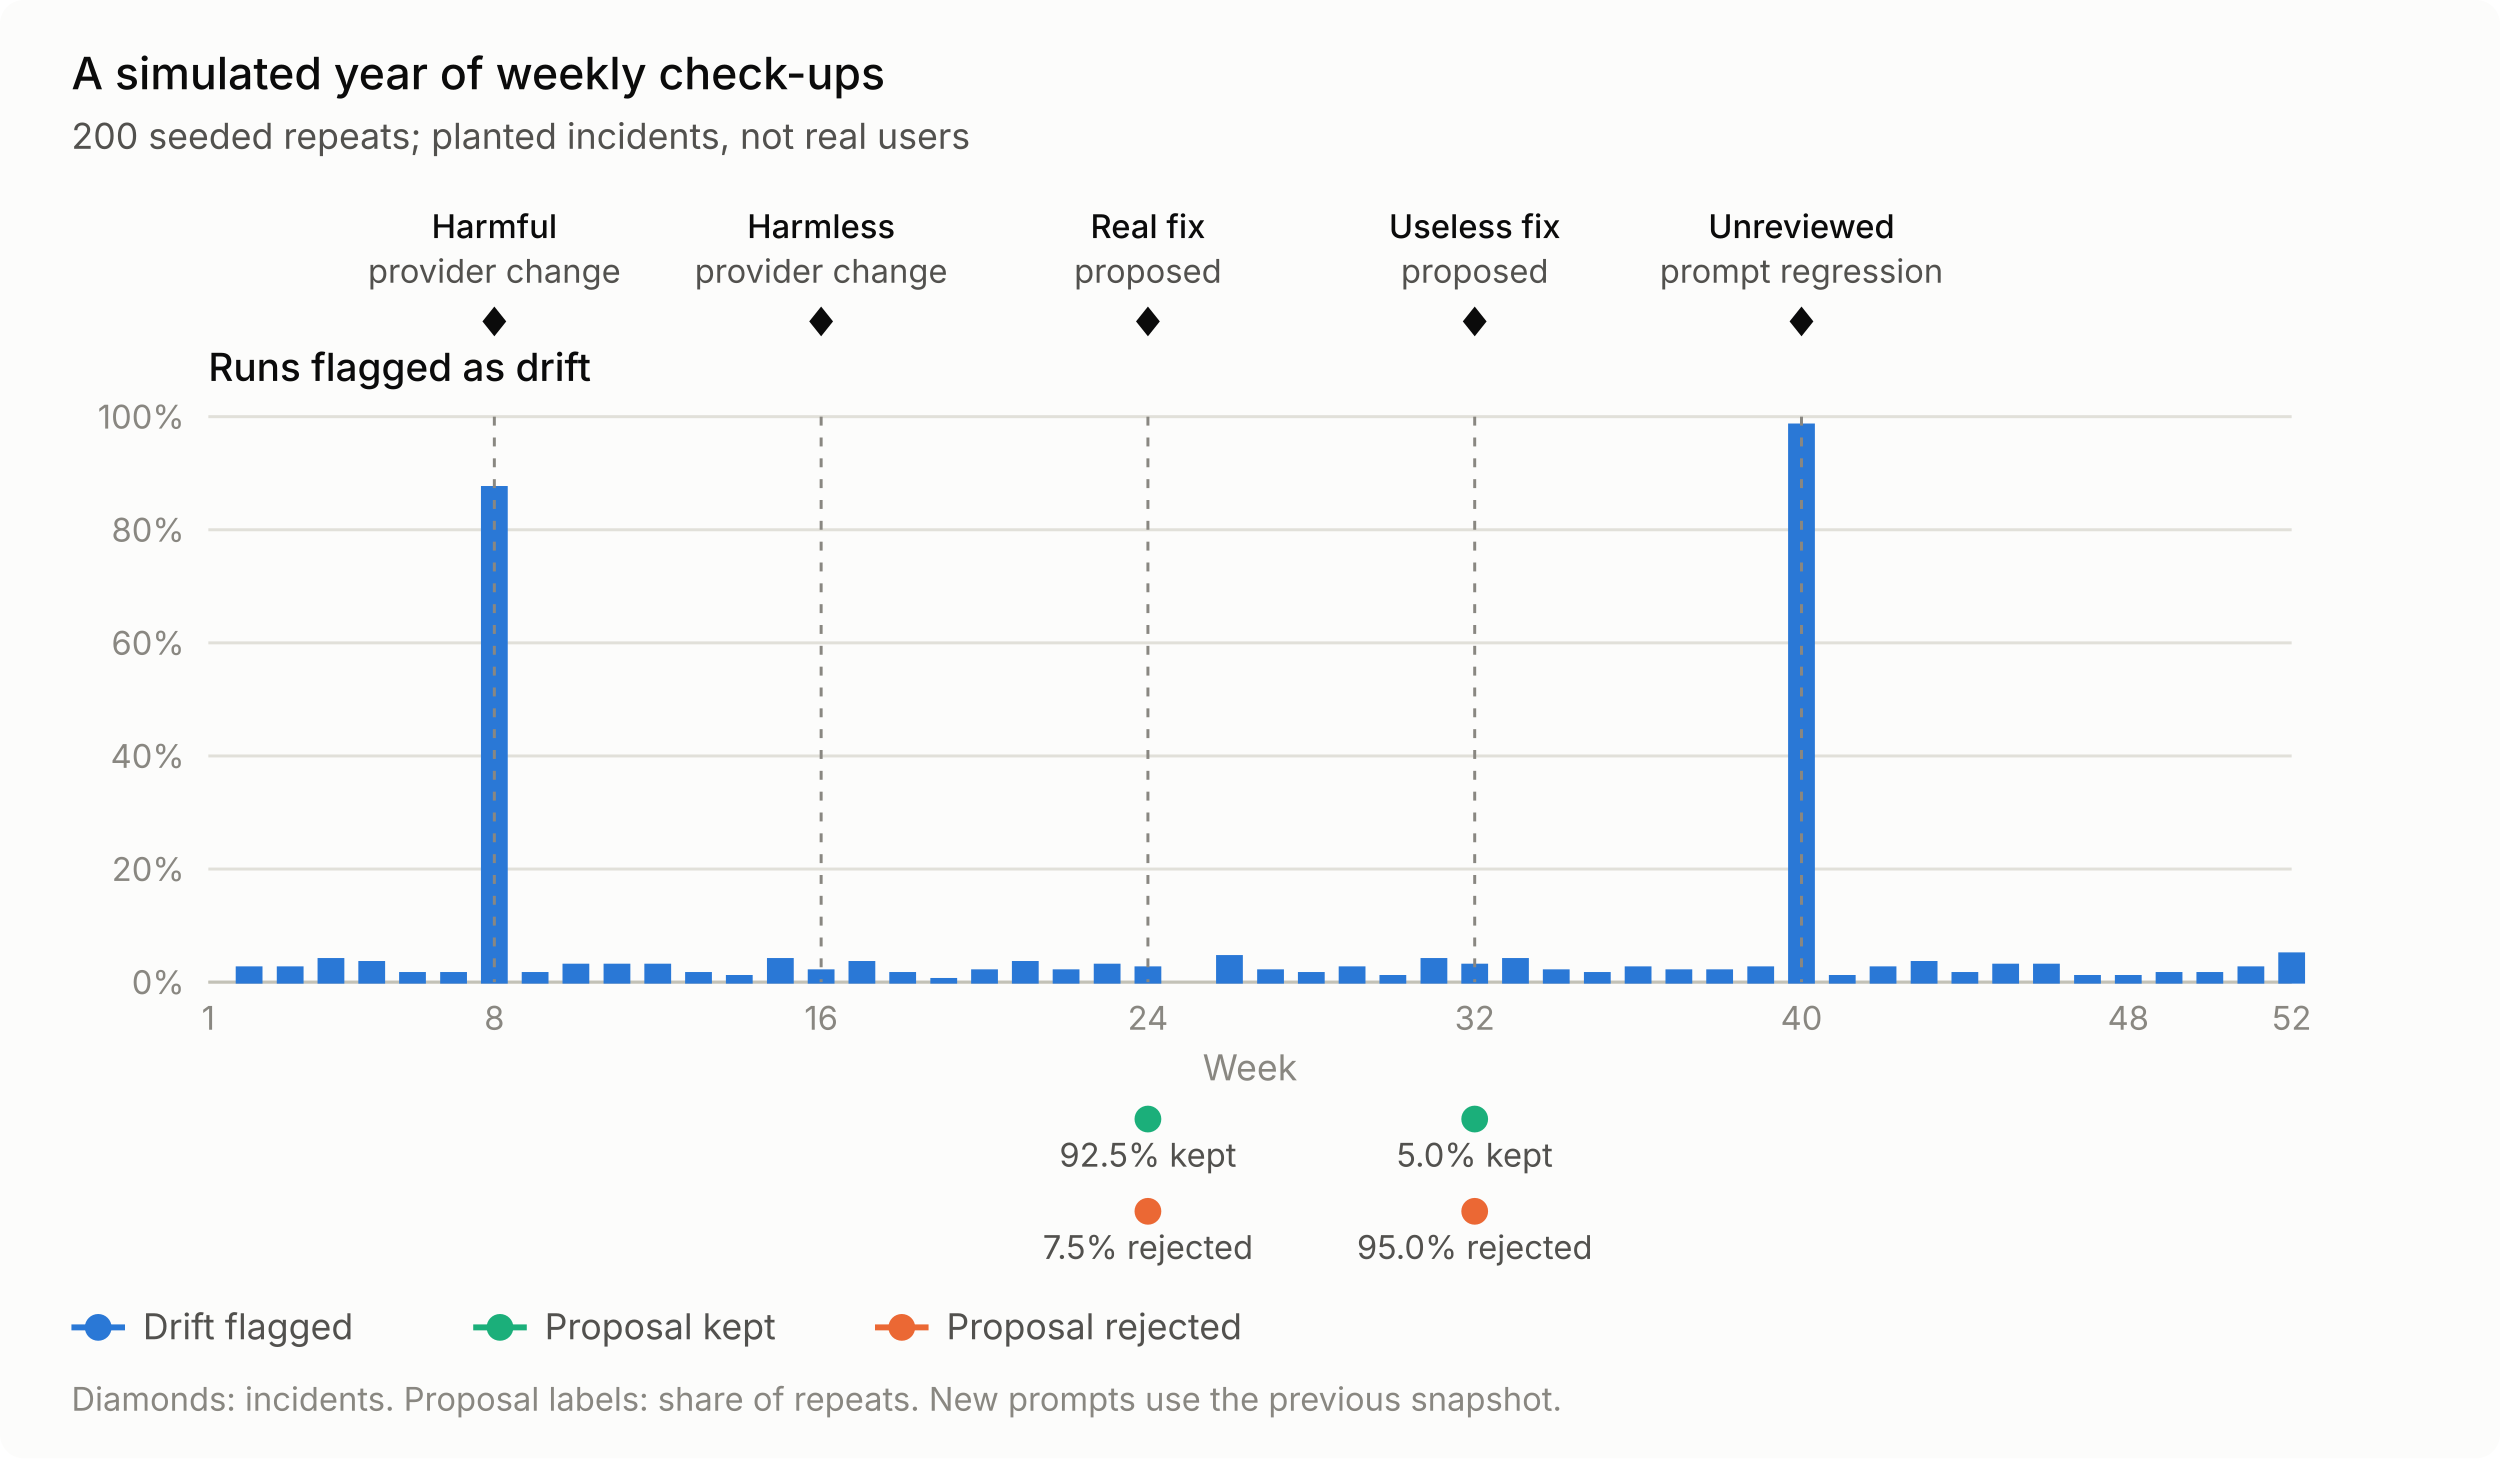
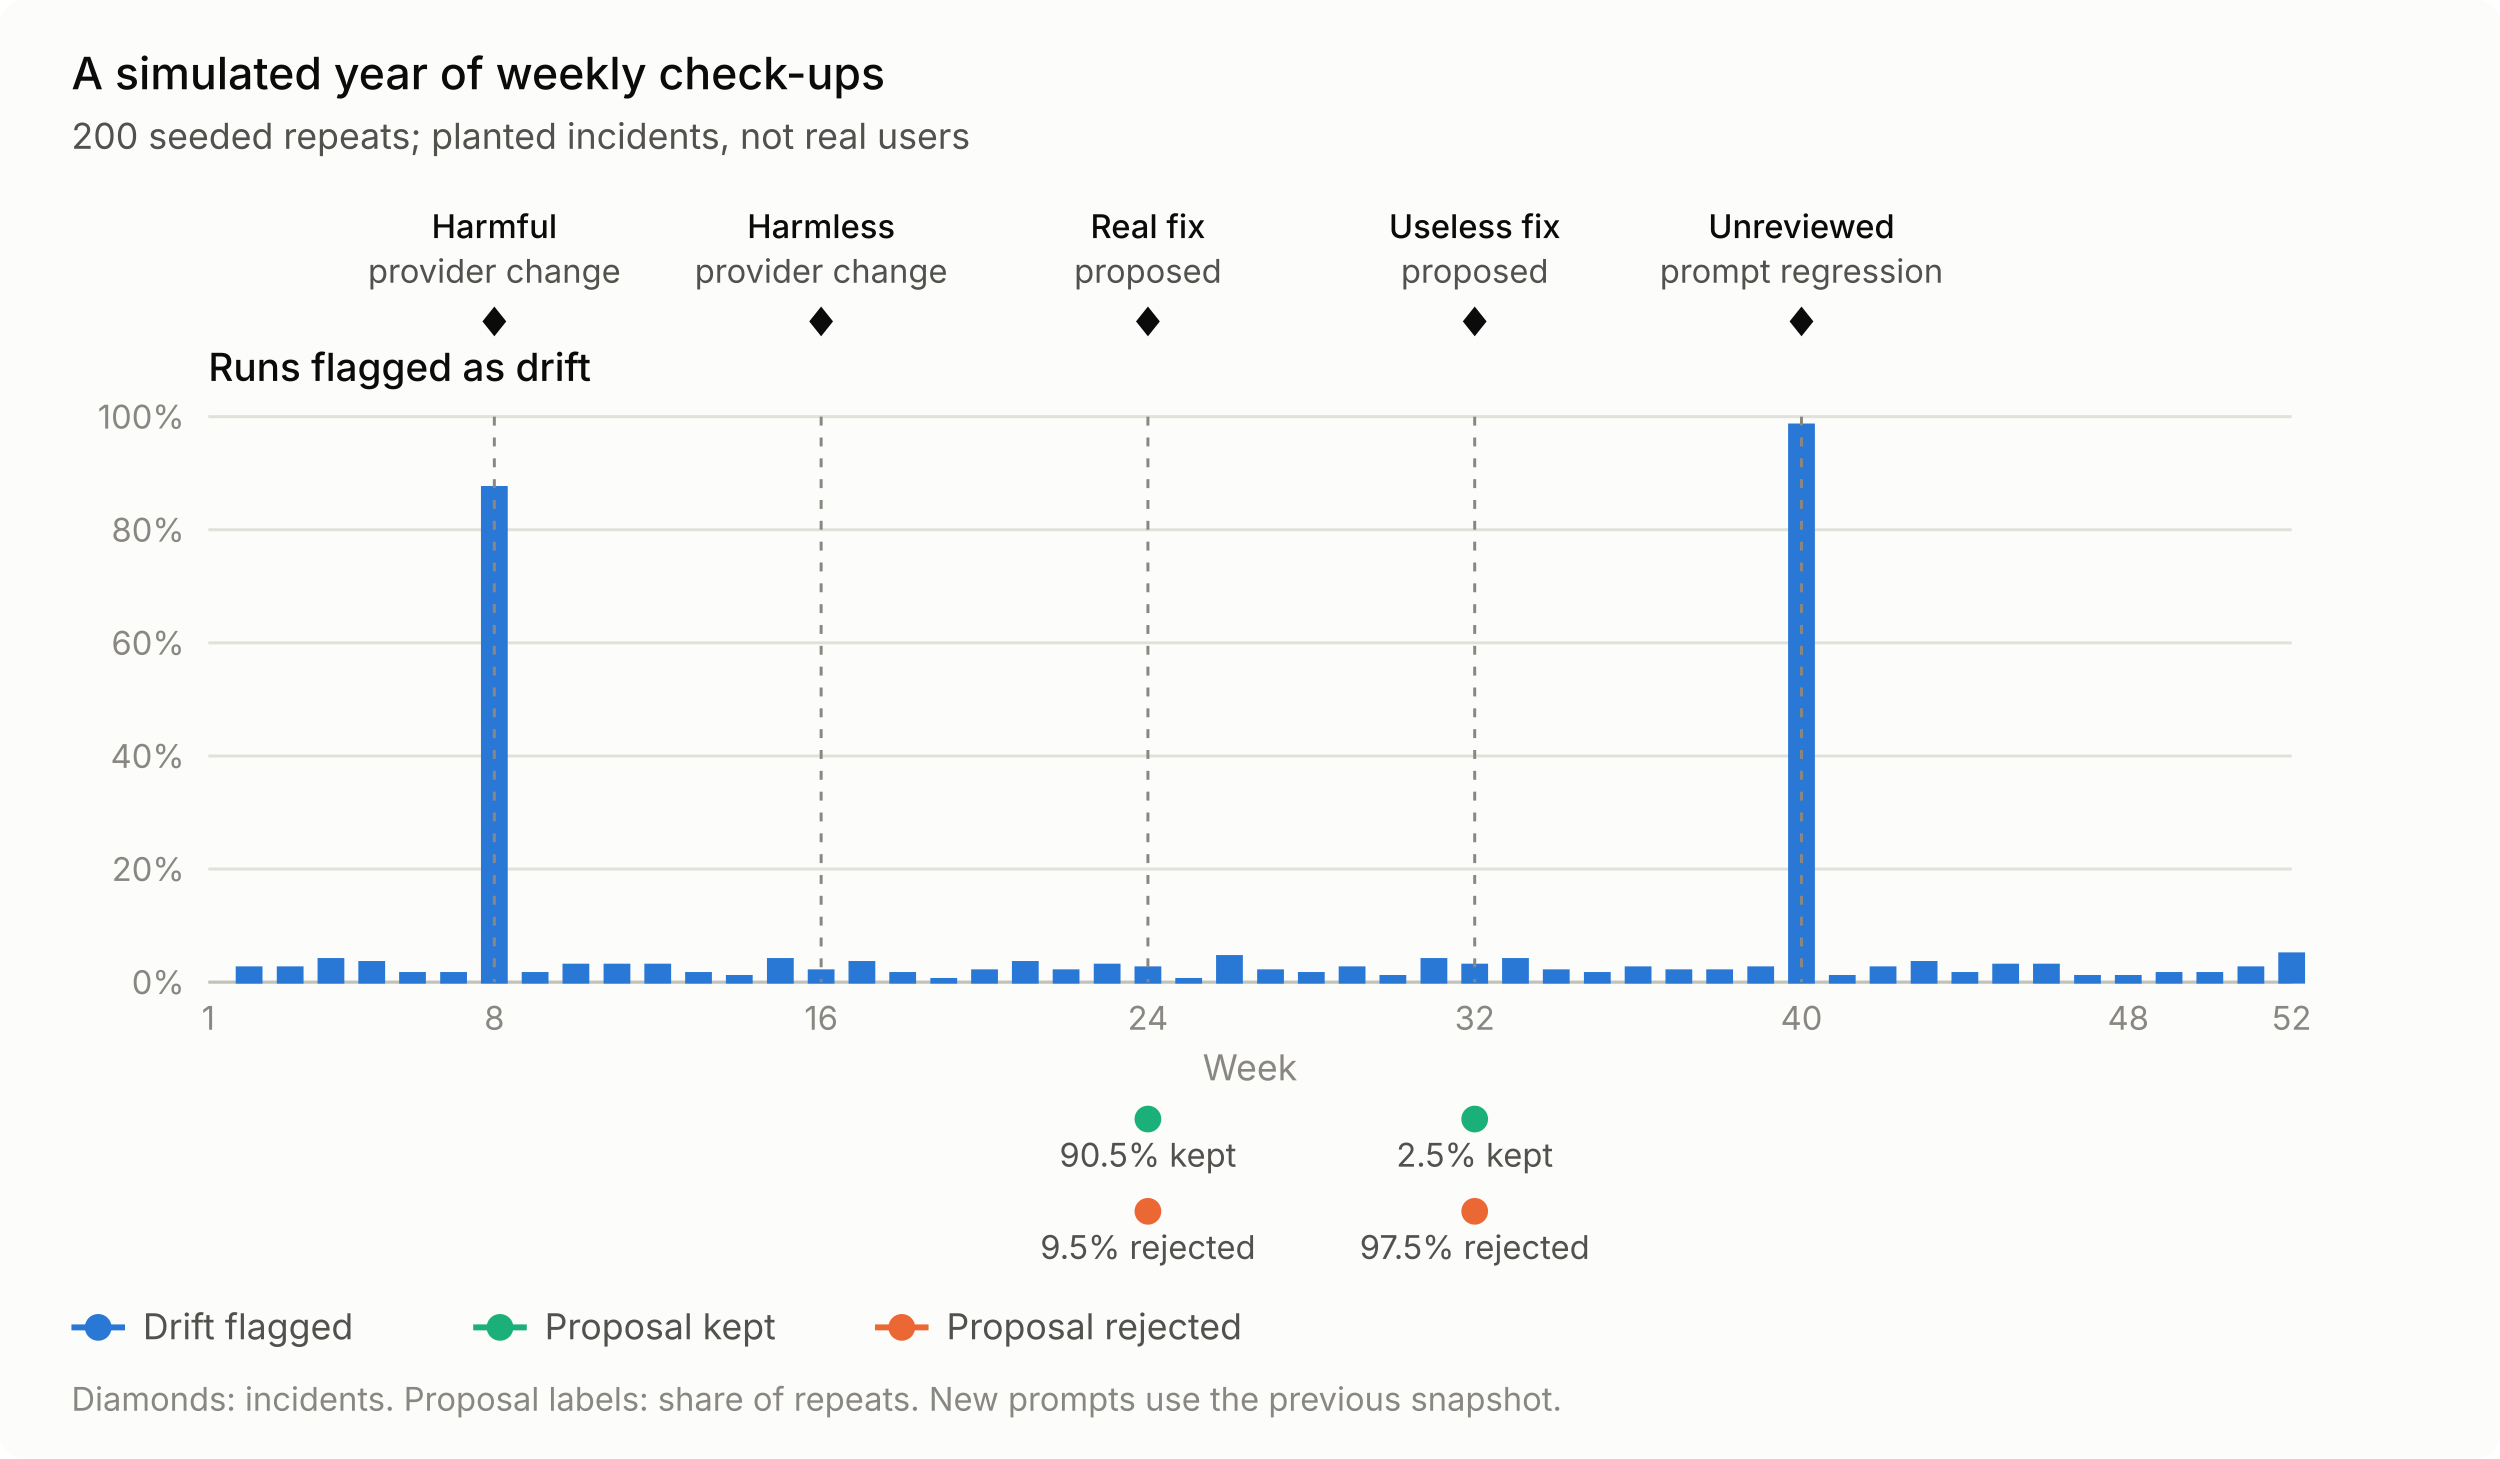
<svg xmlns="http://www.w3.org/2000/svg" viewBox="0 0 840 490" width="840" height="490" role="img" aria-label="Weekly drift flags and proposal outcomes across a simulated year">
  <style>
  svg { font-family: system-ui, -apple-system, "Segoe UI", sans-serif; }
  .bg { fill: #fcfcfb; } .ink { fill: #0b0b0b; } .ink2 { fill: #52514e; } .mute { fill: #898781; }
  .grid { stroke: #e1e0d9; } .axis { stroke: #c3c2b7; } .ref { stroke: #898781; }
  .s1 { stroke: #2a78d6; fill: #2a78d6; } .s2 { stroke: #eb6834; fill: #eb6834; }
  .s3 { stroke: #1baf7a; fill: #1baf7a; }
  .o1 { stroke: #86b6ef; fill: #86b6ef; } .o2 { stroke: #2a78d6; fill: #2a78d6; }
  .o3 { stroke: #104281; fill: #104281; } .ring { stroke: #fcfcfb; }
  @media (prefers-color-scheme: dark) {
    .bg { fill: #1a1a19; } .ink { fill: #f0efec; } .ink2 { fill: #c3c2b7; }
    .grid { stroke: #2c2c2a; } .axis { stroke: #383835; }
    .s1 { stroke: #3987e5; fill: #3987e5; } .s2 { stroke: #d95926; fill: #d95926; }
    .s3 { stroke: #199e70; fill: #199e70; }
    .o1 { stroke: #184f95; fill: #184f95; } .o2 { stroke: #3987e5; fill: #3987e5; }
    .o3 { stroke: #9ec5f4; fill: #9ec5f4; } .ring { stroke: #1a1a19; }
  }
</style>
  <rect class="bg" width="840" height="490" rx="8" />
  <text class="ink" x="24.0" y="30.0" font-size="15" text-anchor="start" font-weight="500">A simulated year of weekly check-ups</text>
  <text class="ink2" x="24.0" y="50.0" font-size="12" text-anchor="start" font-weight="400">200 seeded repeats; planted incidents, not real users</text>
  <text class="ink" x="70.0" y="128.0" font-size="13" text-anchor="start" font-weight="500">Runs flagged as drift</text>
  <line class="grid" x1="70" x2="770" y1="330.0" y2="330.0" stroke-width="1" />
  <text class="mute" x="62.0" y="334.0" font-size="11" text-anchor="end" font-weight="400">0%</text>
  <line class="grid" x1="70" x2="770" y1="292.0" y2="292.0" stroke-width="1" />
  <text class="mute" x="62.0" y="296.0" font-size="11" text-anchor="end" font-weight="400">20%</text>
  <line class="grid" x1="70" x2="770" y1="254.0" y2="254.0" stroke-width="1" />
  <text class="mute" x="62.0" y="258.0" font-size="11" text-anchor="end" font-weight="400">40%</text>
  <line class="grid" x1="70" x2="770" y1="216.0" y2="216.0" stroke-width="1" />
  <text class="mute" x="62.0" y="220.0" font-size="11" text-anchor="end" font-weight="400">60%</text>
  <line class="grid" x1="70" x2="770" y1="178.0" y2="178.0" stroke-width="1" />
  <text class="mute" x="62.0" y="182.0" font-size="11" text-anchor="end" font-weight="400">80%</text>
  <line class="grid" x1="70" x2="770" y1="140.0" y2="140.0" stroke-width="1" />
  <text class="mute" x="62.0" y="144.0" font-size="11" text-anchor="end" font-weight="400">100%</text>
  <line class="axis" x1="70" x2="770" y1="330" y2="330" stroke-width="1" />
  <text class="mute" x="70.0" y="346.0" font-size="11" text-anchor="middle" font-weight="400">1</text>
  <text class="mute" x="166.1" y="346.0" font-size="11" text-anchor="middle" font-weight="400">8</text>
  <text class="mute" x="275.9" y="346.0" font-size="11" text-anchor="middle" font-weight="400">16</text>
  <text class="mute" x="385.7" y="346.0" font-size="11" text-anchor="middle" font-weight="400">24</text>
  <text class="mute" x="495.5" y="346.0" font-size="11" text-anchor="middle" font-weight="400">32</text>
  <text class="mute" x="605.3" y="346.0" font-size="11" text-anchor="middle" font-weight="400">40</text>
  <text class="mute" x="715.1" y="346.0" font-size="11" text-anchor="middle" font-weight="400">48</text>
  <text class="mute" x="770.0" y="346.0" font-size="11" text-anchor="middle" font-weight="400">52</text>
  <rect class="s1" x="66.0" y="330.0" width="8" height="0.0" />
  <rect class="s1" x="79.7" y="325.2" width="8" height="4.8" />
  <rect class="s1" x="93.5" y="325.2" width="8" height="4.8" />
  <rect class="s1" x="107.2" y="322.4" width="8" height="7.6" />
  <rect class="s1" x="120.9" y="323.4" width="8" height="6.6" />
  <rect class="s1" x="134.6" y="327.1" width="8" height="2.9" />
  <rect class="s1" x="148.4" y="327.1" width="8" height="2.9" />
  <rect class="s1" x="162.1" y="163.8" width="8" height="166.2" />
  <rect class="s1" x="175.8" y="327.1" width="8" height="2.9" />
  <rect class="s1" x="189.5" y="324.3" width="8" height="5.7" />
  <rect class="s1" x="203.3" y="324.3" width="8" height="5.7" />
  <rect class="s1" x="217.0" y="324.3" width="8" height="5.7" />
  <rect class="s1" x="230.7" y="327.1" width="8" height="2.9" />
  <rect class="s1" x="244.4" y="328.1" width="8" height="1.9" />
  <rect class="s1" x="258.2" y="322.4" width="8" height="7.6" />
  <rect class="s1" x="271.9" y="326.2" width="8" height="3.8" />
  <rect class="s1" x="285.6" y="323.4" width="8" height="6.6" />
  <rect class="s1" x="299.3" y="327.1" width="8" height="2.9" />
  <rect class="s1" x="313.1" y="329.1" width="8" height="0.9" />
  <rect class="s1" x="326.8" y="326.2" width="8" height="3.8" />
  <rect class="s1" x="340.5" y="323.4" width="8" height="6.6" />
  <rect class="s1" x="354.2" y="326.2" width="8" height="3.8" />
  <rect class="s1" x="368.0" y="324.3" width="8" height="5.7" />
  <rect class="s1" x="381.7" y="325.2" width="8" height="4.8" />
-   <rect class="s1" x="395.4" y="330.0" width="8" height="0.0" />
+   <rect class="s1" x="395.4" y="329.1" width="8" height="0.9" />
  <rect class="s1" x="409.1" y="321.4" width="8" height="8.6" />
  <rect class="s1" x="422.9" y="326.2" width="8" height="3.8" />
  <rect class="s1" x="436.6" y="327.1" width="8" height="2.9" />
  <rect class="s1" x="450.3" y="325.2" width="8" height="4.8" />
  <rect class="s1" x="464.0" y="328.1" width="8" height="1.9" />
  <rect class="s1" x="477.8" y="322.4" width="8" height="7.6" />
  <rect class="s1" x="491.5" y="324.3" width="8" height="5.7" />
  <rect class="s1" x="505.2" y="322.4" width="8" height="7.6" />
  <rect class="s1" x="518.9" y="326.2" width="8" height="3.8" />
  <rect class="s1" x="532.7" y="327.1" width="8" height="2.9" />
  <rect class="s1" x="546.4" y="325.2" width="8" height="4.8" />
  <rect class="s1" x="560.1" y="326.2" width="8" height="3.8" />
  <rect class="s1" x="573.8" y="326.2" width="8" height="3.8" />
  <rect class="s1" x="587.6" y="325.2" width="8" height="4.8" />
  <rect class="s1" x="601.3" y="142.8" width="8" height="187.2" />
  <rect class="s1" x="615.0" y="328.1" width="8" height="1.9" />
  <rect class="s1" x="628.7" y="325.2" width="8" height="4.8" />
  <rect class="s1" x="642.5" y="323.4" width="8" height="6.6" />
  <rect class="s1" x="656.2" y="327.1" width="8" height="2.9" />
  <rect class="s1" x="669.9" y="324.3" width="8" height="5.7" />
  <rect class="s1" x="683.6" y="324.3" width="8" height="5.7" />
  <rect class="s1" x="697.4" y="328.1" width="8" height="1.9" />
  <rect class="s1" x="711.1" y="328.1" width="8" height="1.9" />
  <rect class="s1" x="724.8" y="327.1" width="8" height="2.9" />
  <rect class="s1" x="738.5" y="327.1" width="8" height="2.9" />
  <rect class="s1" x="752.3" y="325.2" width="8" height="4.8" />
  <rect class="s1" x="766.0" y="320.5" width="8" height="9.5" />
  <g id="incident-harmful_provider">
    <text class="ink" x="166.1" y="80.0" font-size="11" text-anchor="middle" font-weight="500">Harmful</text>
    <text class="ink2" x="166.1" y="95.0" font-size="11" text-anchor="middle" font-weight="400">provider change</text>
    <line class="ref" x1="166.1" x2="166.1" y1="140" y2="330.0" stroke-width="1" stroke-dasharray="3 4" />
    <path class="ink" d="M166.1,103 l4,5 l-4,5 l-4,-5 Z" />
  </g>
  <g id="incident-harmless_provider">
    <text class="ink" x="275.9" y="80.0" font-size="11" text-anchor="middle" font-weight="500">Harmless</text>
    <text class="ink2" x="275.9" y="95.0" font-size="11" text-anchor="middle" font-weight="400">provider change</text>
    <line class="ref" x1="275.9" x2="275.9" y1="140" y2="330.0" stroke-width="1" stroke-dasharray="3 4" />
    <path class="ink" d="M275.9,103 l4,5 l-4,5 l-4,-5 Z" />
  </g>
  <g id="incident-real_fix">
    <text class="ink" x="385.7" y="80.0" font-size="11" text-anchor="middle" font-weight="500">Real fix</text>
    <text class="ink2" x="385.7" y="95.0" font-size="11" text-anchor="middle" font-weight="400">proposed</text>
    <line class="ref" x1="385.7" x2="385.7" y1="140" y2="330.0" stroke-width="1" stroke-dasharray="3 4" />
    <path class="ink" d="M385.7,103 l4,5 l-4,5 l-4,-5 Z" />
  </g>
  <g id="incident-useless_fix">
    <text class="ink" x="495.5" y="80.0" font-size="11" text-anchor="middle" font-weight="500">Useless fix</text>
    <text class="ink2" x="495.5" y="95.0" font-size="11" text-anchor="middle" font-weight="400">proposed</text>
    <line class="ref" x1="495.5" x2="495.5" y1="140" y2="330.0" stroke-width="1" stroke-dasharray="3 4" />
    <path class="ink" d="M495.5,103 l4,5 l-4,5 l-4,-5 Z" />
  </g>
  <g id="incident-unreviewed_regression">
    <text class="ink" x="605.3" y="80.0" font-size="11" text-anchor="middle" font-weight="500">Unreviewed</text>
    <text class="ink2" x="605.3" y="95.0" font-size="11" text-anchor="middle" font-weight="400">prompt regression</text>
    <line class="ref" x1="605.3" x2="605.3" y1="140" y2="330.0" stroke-width="1" stroke-dasharray="3 4" />
    <path class="ink" d="M605.3,103 l4,5 l-4,5 l-4,-5 Z" />
  </g>
  <text class="mute" x="420.0" y="363.0" font-size="12" text-anchor="middle" font-weight="400">Week</text>
  <g id="proposal-kept">
    <circle class="s3" cx="385.7" cy="376" r="4" />
-     <text class="ink2" x="385.7" y="392.0" font-size="11" text-anchor="middle" font-weight="400">92.5% kept</text>
+     <text class="ink2" x="385.7" y="392.0" font-size="11" text-anchor="middle" font-weight="400">90.5% kept</text>
    <circle class="s3" cx="495.5" cy="376" r="4" />
-     <text class="ink2" x="495.5" y="392.0" font-size="11" text-anchor="middle" font-weight="400">5.0% kept</text>
+     <text class="ink2" x="495.5" y="392.0" font-size="11" text-anchor="middle" font-weight="400">2.5% kept</text>
  </g>
  <g id="proposal-rejected">
    <circle class="s2" cx="385.7" cy="407" r="4" />
-     <text class="ink2" x="385.7" y="423.0" font-size="11" text-anchor="middle" font-weight="400">7.5% rejected</text>
+     <text class="ink2" x="385.7" y="423.0" font-size="11" text-anchor="middle" font-weight="400">9.5% rejected</text>
    <circle class="s2" cx="495.5" cy="407" r="4" />
-     <text class="ink2" x="495.5" y="423.0" font-size="11" text-anchor="middle" font-weight="400">95.0% rejected</text>
+     <text class="ink2" x="495.5" y="423.0" font-size="11" text-anchor="middle" font-weight="400">97.5% rejected</text>
  </g>
  <line class="s1" x1="24" x2="42" y1="446" y2="446" stroke-width="2" />
  <circle class="s1" cx="33" cy="446" r="4" />
  <text class="ink2" x="48.0" y="450.0" font-size="12" text-anchor="start" font-weight="400">Drift flagged</text>
  <line class="s3" x1="159" x2="177" y1="446" y2="446" stroke-width="2" />
  <circle class="s3" cx="168" cy="446" r="4" />
  <text class="ink2" x="183.0" y="450.0" font-size="12" text-anchor="start" font-weight="400">Proposal kept</text>
  <line class="s2" x1="294" x2="312" y1="446" y2="446" stroke-width="2" />
  <circle class="s2" cx="303" cy="446" r="4" />
  <text class="ink2" x="318.0" y="450.0" font-size="12" text-anchor="start" font-weight="400">Proposal rejected</text>
  <text class="mute" x="24.0" y="474.0" font-size="11" text-anchor="start" font-weight="400">Diamonds: incidents. Proposal labels: share of repeats. New prompts use the previous snapshot.</text>
</svg>
